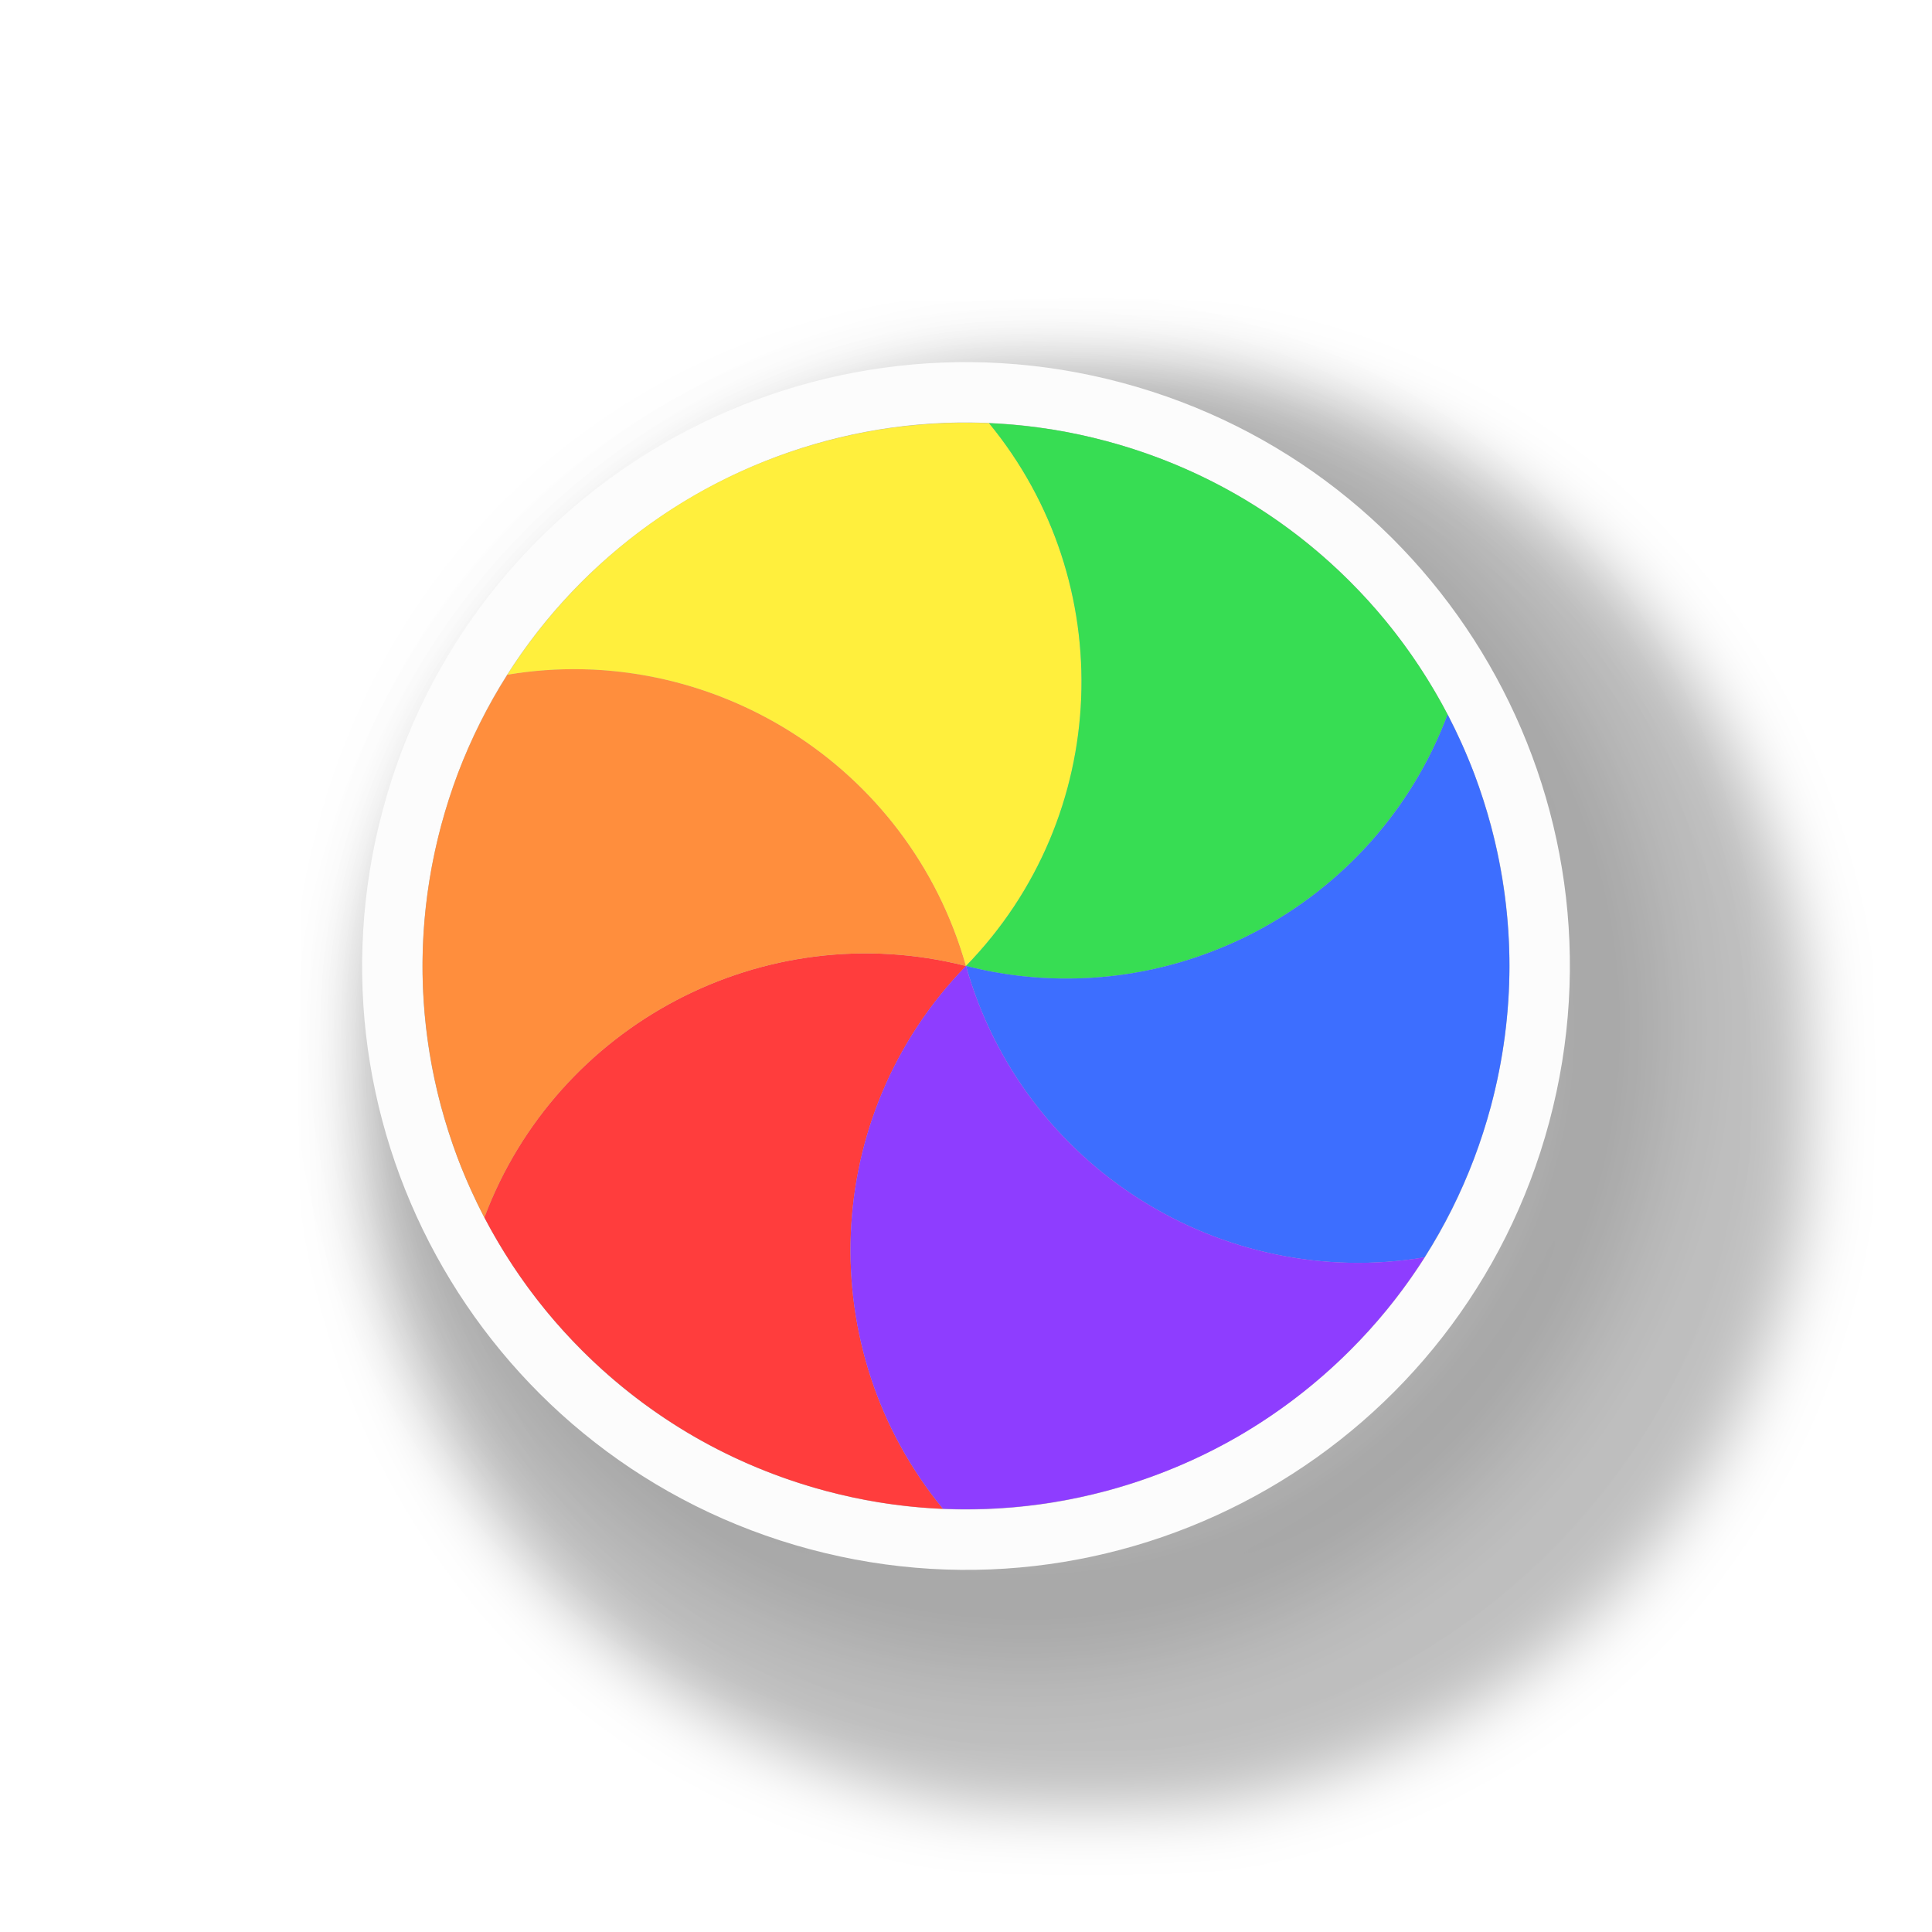
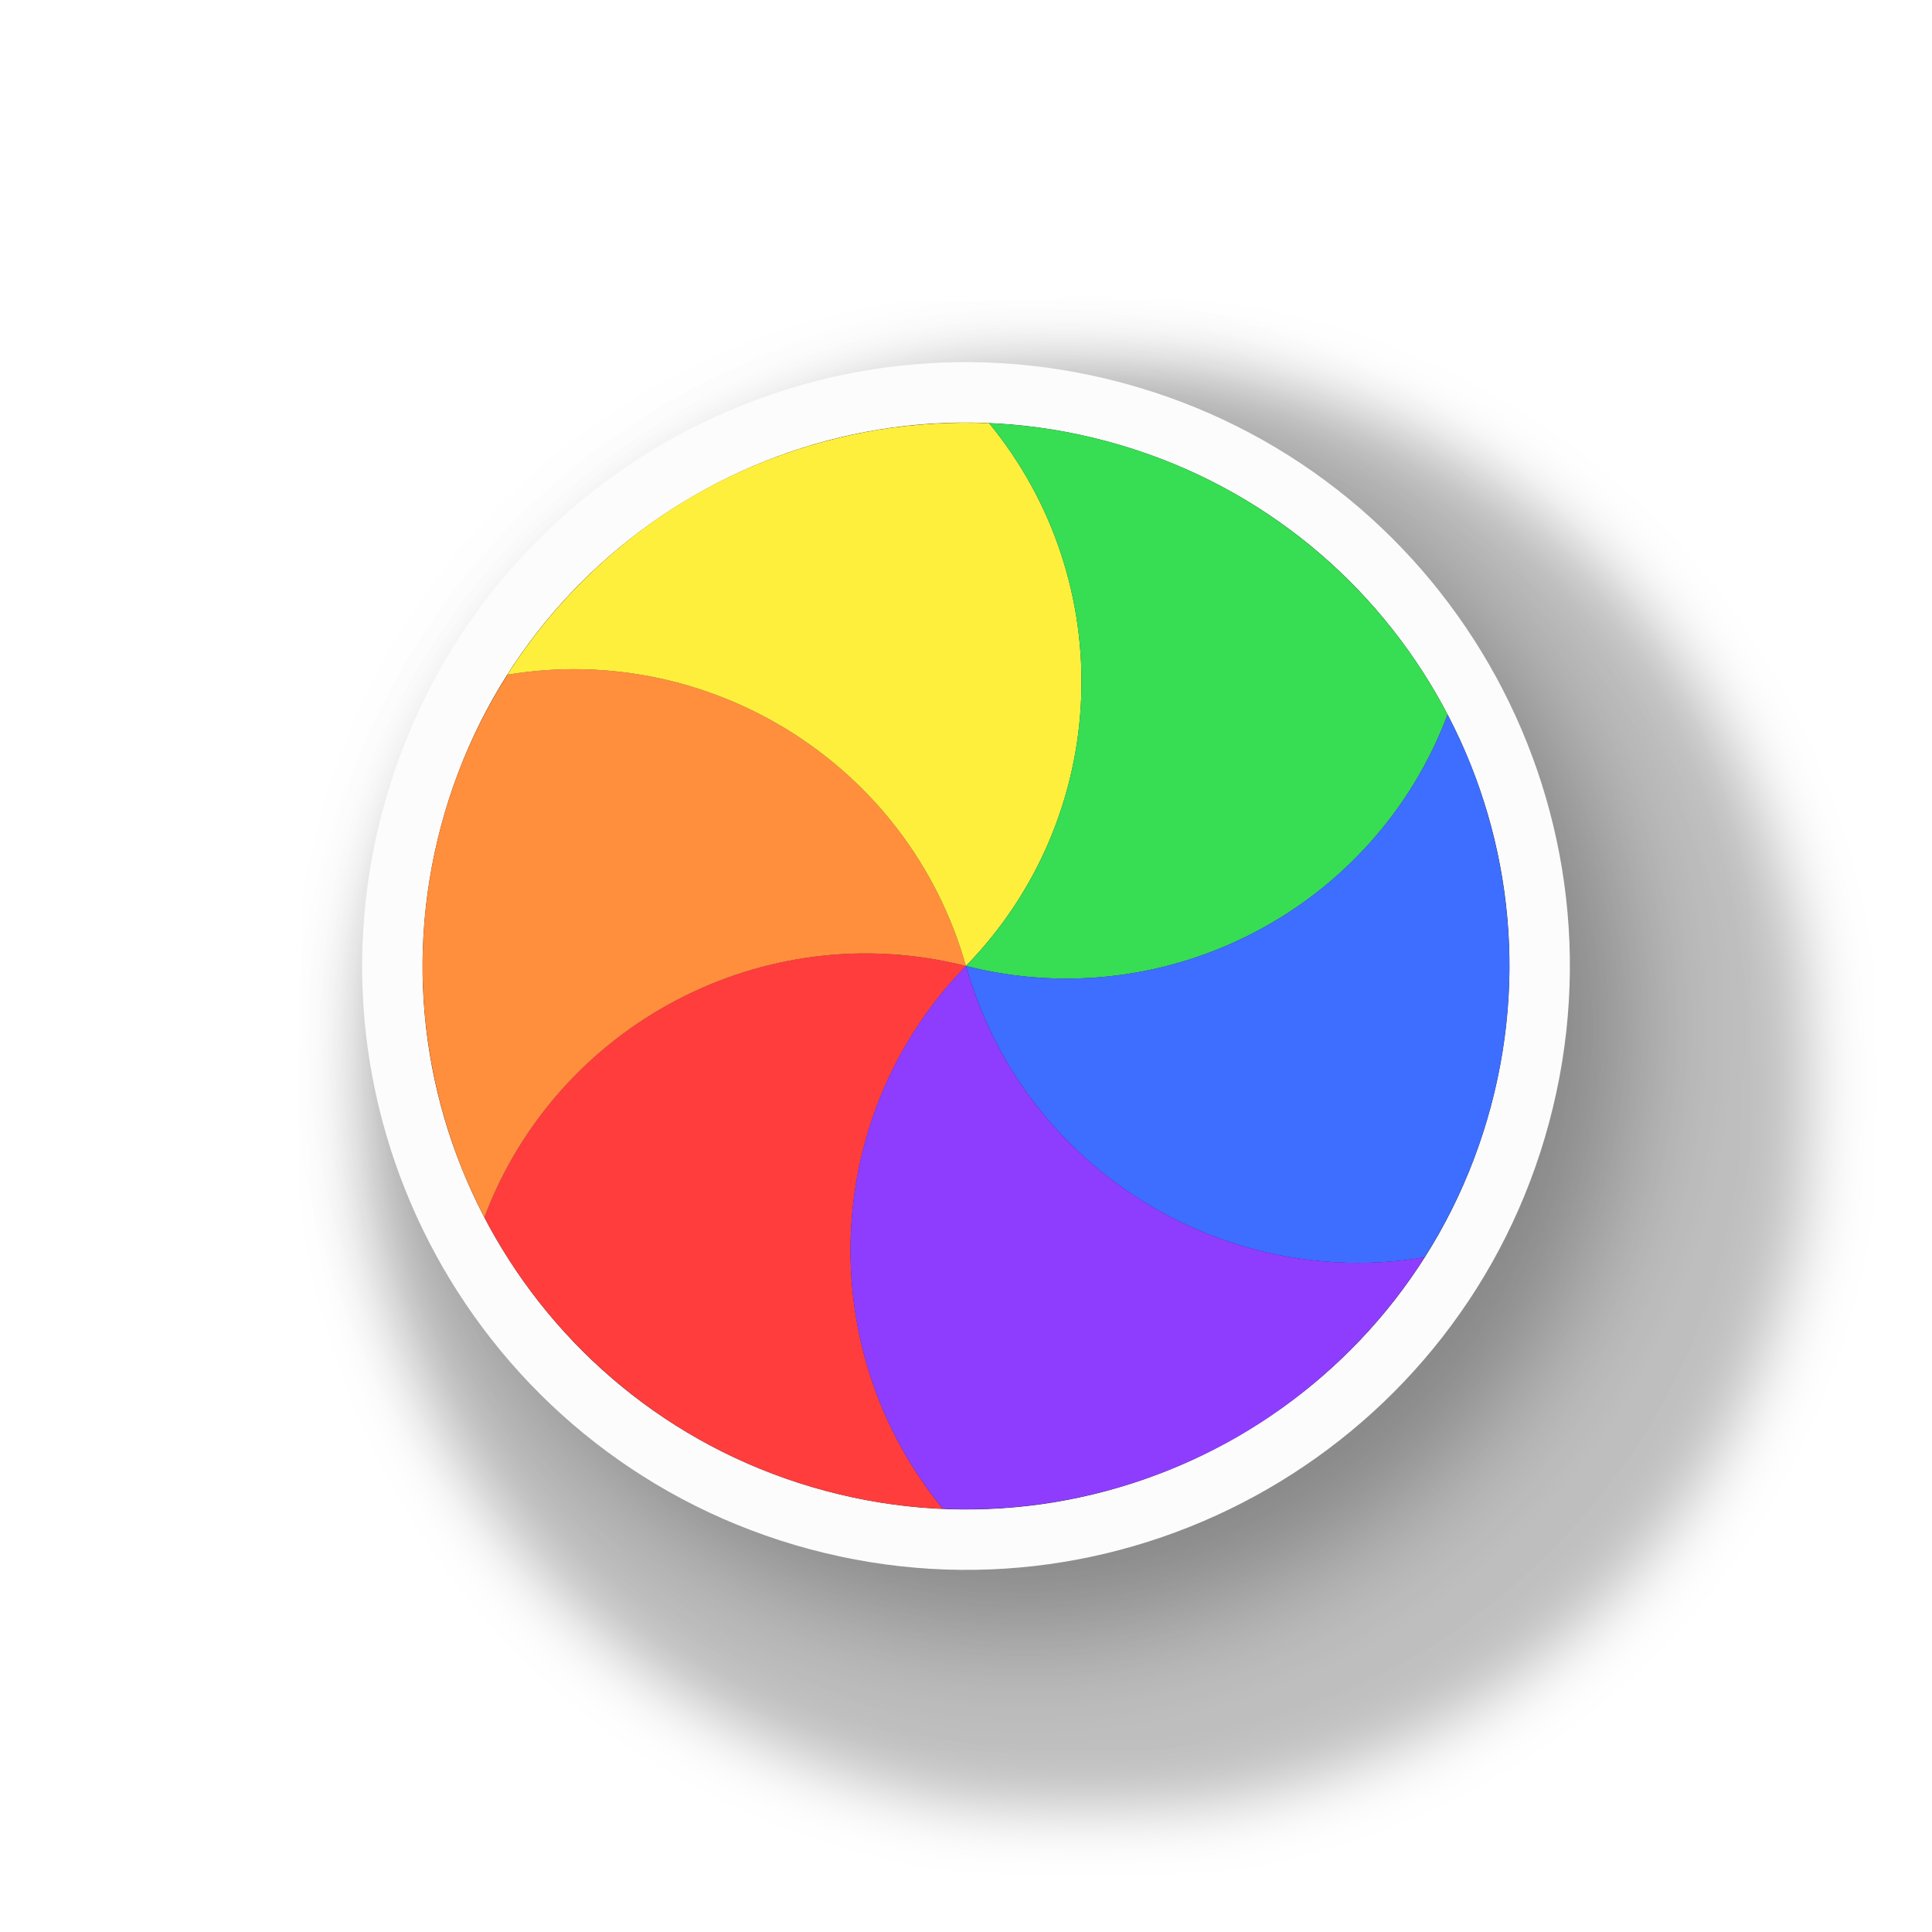
<svg xmlns="http://www.w3.org/2000/svg" width="32" height="32" viewBox="0 0 32 32" fill="none">
  <g filter="url(#filter0_d_173_2383)">
    <g filter="url(#filter1_d_173_2383)">
+       <circle cx="16" cy="16" r="9" transform="rotate(-165 16 16)" fill="#1B1B1B" />
      <circle cx="16" cy="16" r="9.5" transform="rotate(-165 16 16)" stroke="#FCFCFC" stroke-linejoin="round" />
    </g>
    <path d="M15.619 24.991C15.261 24.976 14.905 24.939 14.551 24.882C14.258 24.834 13.964 24.77 13.671 24.692C12.893 24.483 12.166 24.179 11.5 23.795C10.834 23.41 10.207 22.933 9.637 22.363C9.423 22.148 9.221 21.926 9.033 21.696C8.645 21.221 8.307 20.707 8.023 20.165C9.218 16.977 12.643 15.147 16.001 16C13.584 18.481 13.457 22.362 15.619 24.991Z" fill="#FF3D3D" />
    <path d="M8.023 20.165C7.858 19.848 7.711 19.521 7.583 19.186C7.479 18.908 7.387 18.622 7.308 18.329C7.1 17.551 7 16.769 6.999 16C7 15.231 7.1 14.449 7.308 13.671C7.387 13.378 7.479 13.092 7.583 12.814C7.801 12.241 8.077 11.691 8.405 11.174C11.763 10.616 15.06 12.666 16 16C12.643 15.148 9.219 16.978 8.023 20.165Z" fill="#FF8E3D" />
    <path d="M8.404 11.175C8.596 10.873 8.806 10.582 9.033 10.304C9.221 10.074 9.422 9.852 9.637 9.637C10.207 9.067 10.834 8.59 11.499 8.205C12.166 7.821 12.893 7.517 13.671 7.308C13.964 7.23 14.257 7.166 14.55 7.118C15.156 7.02 15.77 6.984 16.382 7.009C18.544 9.638 18.417 13.519 15.999 16C15.059 12.667 11.762 10.616 8.404 11.175Z" fill="#FFEF3D" />
    <path d="M16.381 7.009C16.738 7.024 17.095 7.061 17.449 7.118C17.742 7.166 18.036 7.229 18.329 7.308C19.107 7.516 19.834 7.821 20.5 8.205C21.166 8.59 21.793 9.067 22.363 9.637C22.577 9.851 22.779 10.074 22.967 10.304C23.355 10.779 23.693 11.293 23.977 11.835C22.782 15.022 19.357 16.853 15.999 16C18.416 13.519 18.544 9.638 16.381 7.009Z" fill="#37DD53" />
    <path d="M23.977 11.834C24.142 12.152 24.289 12.479 24.417 12.814C24.521 13.092 24.613 13.378 24.692 13.671C24.9 14.449 25 15.23 25.001 16C25 16.769 24.9 17.551 24.692 18.329C24.613 18.622 24.521 18.907 24.416 19.185C24.199 19.759 23.923 20.309 23.595 20.826C20.237 21.384 16.94 19.333 16 15.999C19.357 16.852 22.782 15.021 23.977 11.834Z" fill="#3D6EFF" />
    <path d="M23.596 20.825C23.404 21.127 23.194 21.418 22.967 21.696C22.779 21.926 22.578 22.148 22.363 22.363C21.794 22.932 21.166 23.41 20.501 23.795C19.834 24.179 19.107 24.483 18.329 24.692C18.036 24.77 17.743 24.833 17.45 24.881C16.844 24.98 16.23 25.016 15.618 24.99C13.456 22.362 13.583 18.48 16 15.999C16.941 19.333 20.238 21.384 23.596 20.825Z" fill="#8E3DFF" />
  </g>
  <defs>
    <filter id="filter0_d_173_2383" x="0" y="0" width="34" height="34" filterUnits="userSpaceOnUse" color-interpolation-filters="sRGB">
      <feFlood flood-opacity="0" result="BackgroundImageFix" />
      <feColorMatrix in="SourceAlpha" type="matrix" values="0 0 0 0 0 0 0 0 0 0 0 0 0 0 0 0 0 0 127 0" result="hardAlpha" />
      <feOffset dx="1" dy="1" />
      <feGaussianBlur stdDeviation="0.5" />
      <feColorMatrix type="matrix" values="0 0 0 0 0 0 0 0 0 0 0 0 0 0 0 0 0 0 0.25 0" />
      <feBlend mode="normal" in2="BackgroundImageFix" result="effect1_dropShadow_173_2383" />
      <feBlend mode="normal" in="SourceGraphic" in2="effect1_dropShadow_173_2383" result="shape" />
    </filter>
    <filter id="filter1_d_173_2383" x="4.997" y="4.997" width="24.005" height="24.005" filterUnits="userSpaceOnUse" color-interpolation-filters="sRGB">
      <feFlood flood-opacity="0" result="BackgroundImageFix" />
      <feColorMatrix in="SourceAlpha" type="matrix" values="0 0 0 0 0 0 0 0 0 0 0 0 0 0 0 0 0 0 127 0" result="hardAlpha" />
      <feOffset dx="1" dy="1" />
      <feGaussianBlur stdDeviation="1" />
      <feColorMatrix type="matrix" values="0 0 0 0 0 0 0 0 0 0 0 0 0 0 0 0 0 0 0.3 0" />
      <feBlend mode="normal" in2="BackgroundImageFix" result="effect1_dropShadow_173_2383" />
      <feBlend mode="normal" in="SourceGraphic" in2="effect1_dropShadow_173_2383" result="shape" />
    </filter>
  </defs>
</svg>
